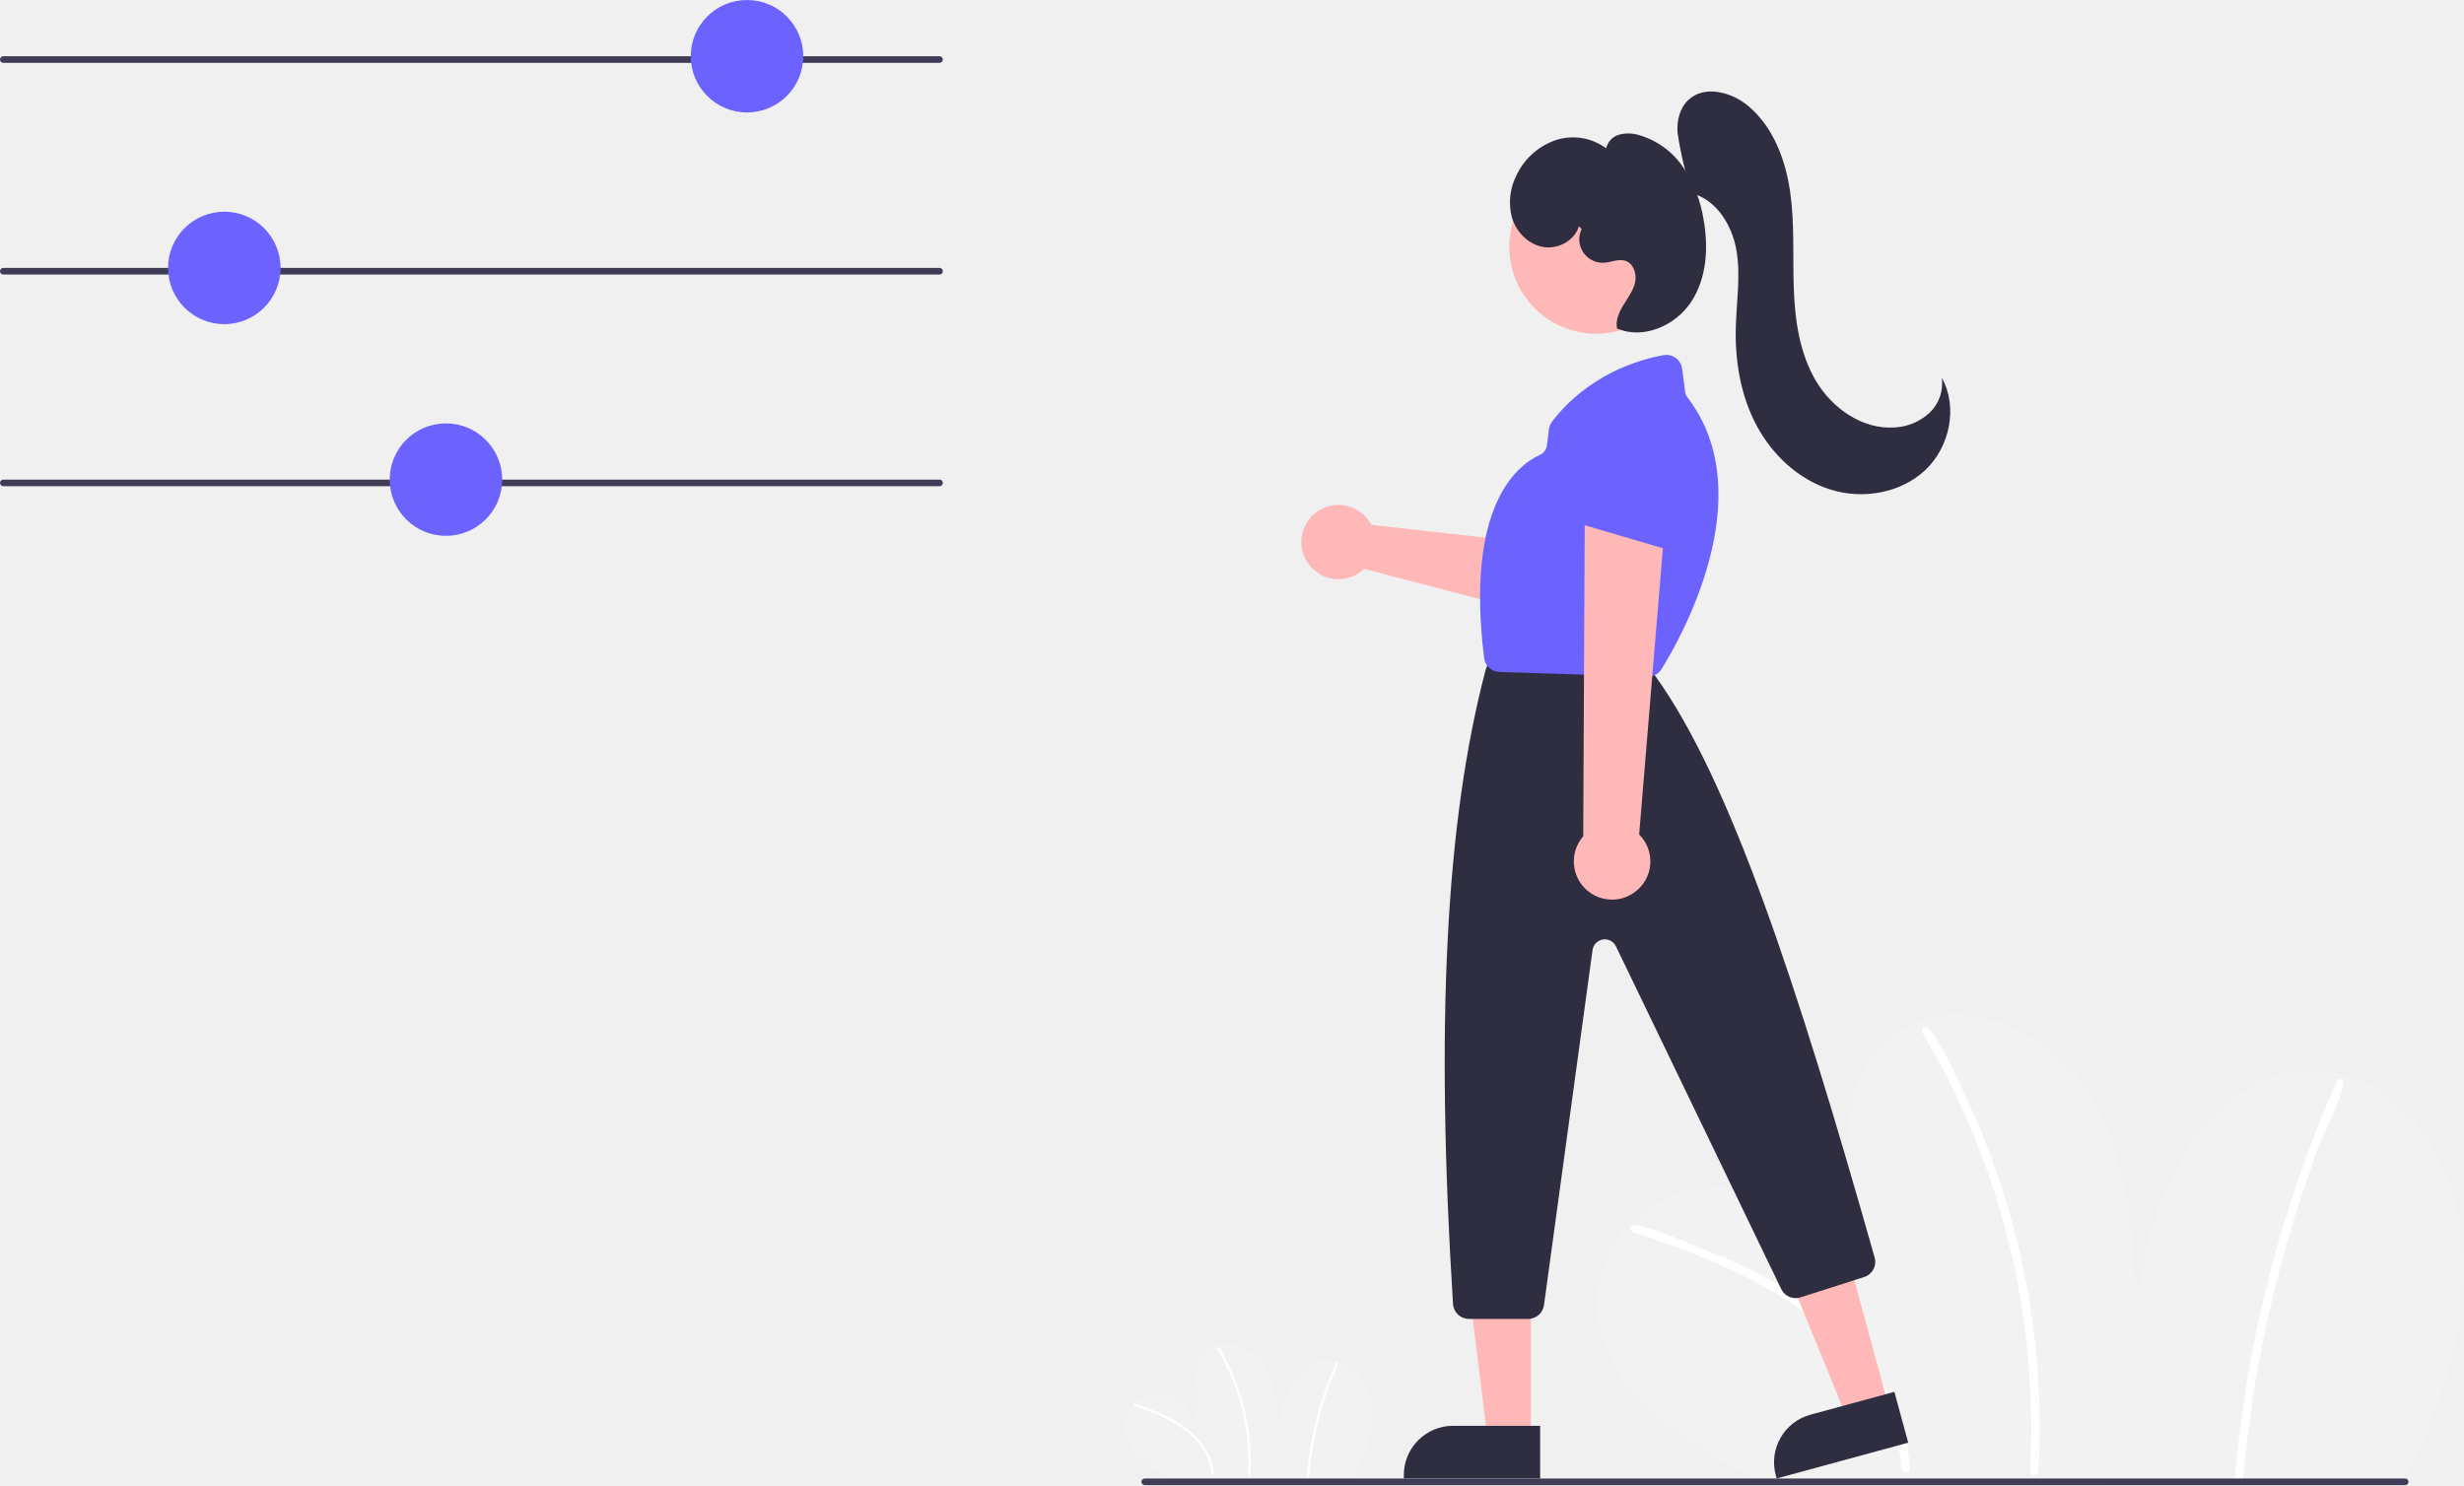
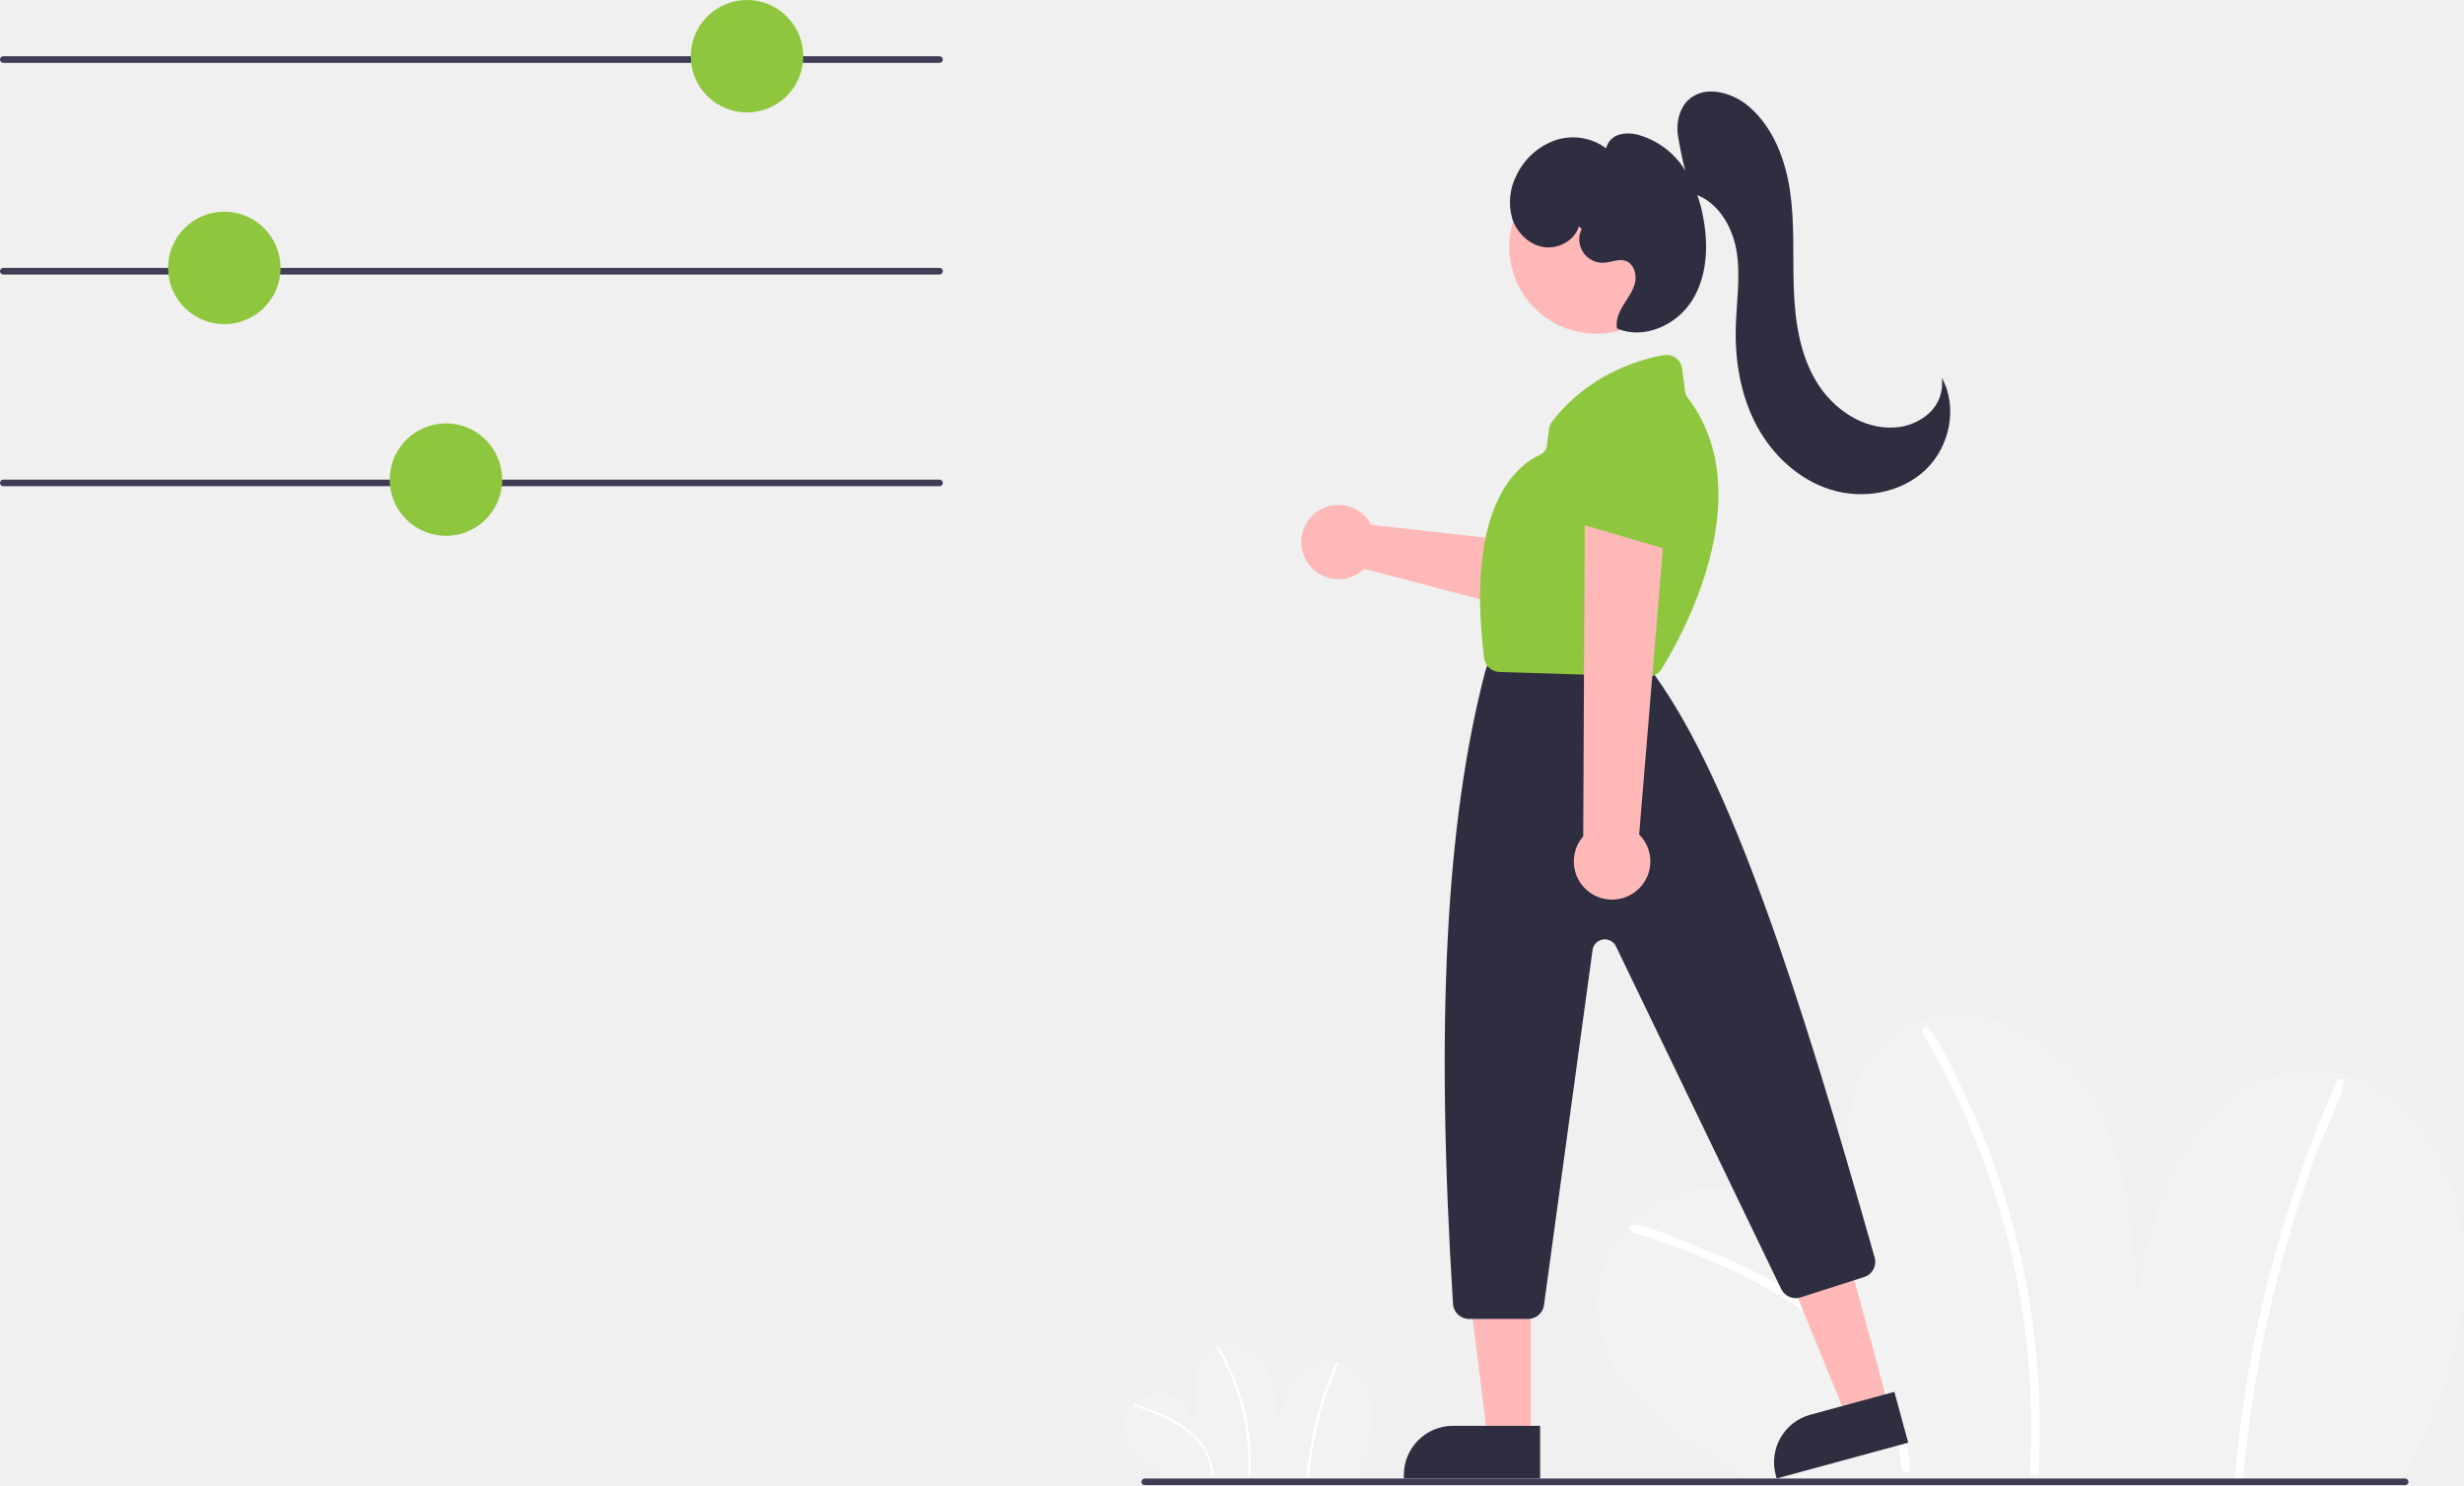
<svg xmlns="http://www.w3.org/2000/svg" data-name="Layer 1" width="744.799" height="449.141" viewBox="0 0 744.799 449.141">
  <path d="M952.84,674.57c68.234-120.696-62.641-182.51-79.486-55.057-.853-16.448-1.757-33.161-7.221-48.698-8.297-32.232-53.385-55.589-74.92-22.961-11.384,20.217,3.713,48.577-9.379,67.734-8.258-48.215-78.263-36.904-70.892,11.473,5.534,23.242,30.09,36.767,49.691,47.282Z" transform="translate(-227.6004 -225.4295)" fill="#f2f2f2" />
  <path d="M720.97,597.857c34.637,11.239,77.922,30.17,81.433,71.55.101,1.64,2.668,1.652,2.567-.001-.898-14.611-8.018-27.982-17.878-38.557-10.81-11.594-24.819-19.512-39.283-25.656C744.982,604.54,715.546,590.614,720.97,597.857Z" transform="translate(-227.6004 -225.4295)" fill="#fff" />
  <path d="M808.478,537.334A233.055,233.055,0,0,1,841.218,670.24c-.095,1.65,2.472,1.645,2.567,0a235.892,235.892,0,0,0-19.043-106.847c-1.636-3.012-14.833-34.728-16.264-26.059Z" transform="translate(-227.6004 -225.4295)" fill="#fff" />
  <path d="M934.095,552.077a374.884,374.884,0,0,0-30.951,119.956c-.144,1.645,2.424,1.636,2.567,0a372.914,372.914,0,0,1,20.54-93.567c-.03-3.361,14.763-30.642,7.845-26.389Z" transform="translate(-227.6004 -225.4295)" fill="#fff" />
  <path d="M636.801,672.495c19.533-34.55-17.932-52.245-22.754-15.761-.244-4.708-.503-9.493-2.067-13.94-2.375-9.227-15.282-15.913-21.446-6.573-3.259,5.787,1.063,13.906-2.685,19.39-2.364-13.802-22.404-10.564-20.293,3.284,1.584,6.653,8.613,10.525,14.224,13.535Z" transform="translate(-227.6004 -225.4295)" fill="#f2f2f2" />
  <path d="M570.425,650.535c9.915,3.217,22.306,8.637,23.311,20.482.029.47.764.473.735-0a18.063,18.063,0,0,0-5.118-11.037,32.37,32.37,0,0,0-11.245-7.344C577.299,652.448,568.873,648.461,570.425,650.535Z" transform="translate(-227.6004 -225.4295)" fill="#fff" />
  <path d="M595.475,633.209a66.714,66.714,0,0,1,9.372,38.046c-.027.472.708.471.735,0a67.526,67.526,0,0,0-5.451-30.586c-.468-.862-4.246-9.941-4.656-7.46Z" transform="translate(-227.6004 -225.4295)" fill="#fff" />
  <path d="M631.434,637.43a107.314,107.314,0,0,0-8.86,34.339c-.041.471.694.468.735,0a106.75,106.75,0,0,1,5.88-26.785c-.009-.962,4.226-8.772,2.246-7.554Z" transform="translate(-227.6004 -225.4295)" fill="#fff" />
  <path d="M511.6,244.43h-283a1,1,0,0,1,0-2h283a1,1,0,0,1,0,2Z" transform="translate(-227.6004 -225.4295)" fill="#3f3d56" />
-   <circle cx="225.799" cy="17" r="17" fill="#6c63ff" />
+   <circle cx="225.799" cy="17" r="17" fill="#8ec73d" />
  <path d="M511.6,308.43h-283a1,1,0,0,1,0-2h283a1,1,0,0,1,0,2Z" transform="translate(-227.6004 -225.4295)" fill="#3f3d56" />
-   <circle cx="67.799" cy="81" r="17" fill="#6c63ff" />
+   <circle cx="67.799" cy="81" r="17" fill="#8ec73d" />
  <path d="M511.6,372.43h-283a1,1,0,0,1,0-2h283a1,1,0,0,1,0,2Z" transform="translate(-227.6004 -225.4295)" fill="#3f3d56" />
-   <circle cx="134.799" cy="145" r="17" fill="#6c63ff" />
+   <circle cx="134.799" cy="145" r="17" fill="#8ec73d" />
  <path d="M641.165,382.596a11.259,11.259,0,0,1,.936,1.505l52.707,5.926,7.666-10.357,17.142,9.526-15.09,25.157-64.573-16.947a11.225,11.225,0,1,1,1.212-14.812Z" transform="translate(-227.6004 -225.4295)" fill="#ffb8b8" />
-   <path d="M715.87,398.207a4.827,4.827,0,0,1-1.174-.733L693.512,379.629a4.812,4.812,0,0,1-.309-7.077l19.223-19.302a4.787,4.787,0,0,1,6.237-.497l14.537,10.556a4.815,4.815,0,0,1,1.523,5.951L722.147,395.851a4.817,4.817,0,0,1-6.277,2.356Z" transform="translate(-227.6004 -225.4295)" fill="#6c63ff" />
+   <path d="M715.87,398.207a4.827,4.827,0,0,1-1.174-.733L693.512,379.629a4.812,4.812,0,0,1-.309-7.077l19.223-19.302a4.787,4.787,0,0,1,6.237-.497l14.537,10.556a4.815,4.815,0,0,1,1.523,5.951L722.147,395.851a4.817,4.817,0,0,1-6.277,2.356Z" transform="translate(-227.6004 -225.4295)" fill="#8ec73d" />
  <polygon points="570.892 425.157 558.24 428.599 538.942 381.438 557.614 376.358 570.892 425.157" fill="#ffb8b8" />
  <path d="M776.712,651.364H803.032a0,0,0,0,1,0,0v15.921a0,0,0,0,1,0,0H761.825a0,0,0,0,1,0,0v-1.034A14.887,14.887,0,0,1,776.712,651.364Z" transform="matrix(0.96492, -0.26254, 0.26254, 0.96492, -373.2516, 3.11506)" fill="#2f2e41" />
  <polygon points="462.735 434.811 449.624 434.81 443.386 384.237 462.738 384.238 462.735 434.811" fill="#ffb8b8" />
  <path d="M439.224,431.064h26.321a0,0,0,0,1,0,0V446.985a0,0,0,0,1,0,0H424.337a0,0,0,0,1,0,0v-1.034A14.887,14.887,0,0,1,439.224,431.064Z" fill="#2f2e41" />
  <circle cx="710.087" cy="300.062" r="26.267" transform="translate(-231.7967 364.5642) rotate(-45)" fill="#ffb8b8" />
  <path d="M689.533,624.182H671.615a4.827,4.827,0,0,1-4.808-4.516c-5.339-84.875-2.216-145.758,9.828-191.6a5.002,5.002,0,0,1,.195-.59l.96-2.399a4.79,4.79,0,0,1,4.469-3.026H719.104a4.805,4.805,0,0,1,3.654,1.68l5.005,5.839c.098.114.189.23.277.352,22.567,31.47,42.791,92.995,66.214,175.692a4.797,4.797,0,0,1-3.164,5.9l-19.256,6.162a4.839,4.839,0,0,1-5.802-2.494L716.063,511.542a3.743,3.743,0,0,0-7.08,1.119L694.301,620.021A4.831,4.831,0,0,1,689.533,624.182Z" transform="translate(-227.6004 -225.4295)" fill="#2f2e41" />
-   <path d="M725.743,429.998c-.05,0-.101-.001-.151-.002L680.836,428.582a4.797,4.797,0,0,1-4.629-4.229c-5.673-45.925,9.886-58.228,16.84-61.385a3.7,3.7,0,0,0,2.152-2.934l.602-4.814a4.795,4.795,0,0,1,.951-2.337c10.902-14.123,25.788-18.645,33.691-20.083a4.805,4.805,0,0,1,5.616,4.117l.901,6.912a3.808,3.808,0,0,0,.763,1.809c22.736,29.723-2.593,73.609-7.901,82.104h0A4.822,4.822,0,0,1,725.743,429.998Z" transform="translate(-227.6004 -225.4295)" fill="#6c63ff" />
+   <path d="M725.743,429.998c-.05,0-.101-.001-.151-.002L680.836,428.582a4.797,4.797,0,0,1-4.629-4.229c-5.673-45.925,9.886-58.228,16.84-61.385a3.7,3.7,0,0,0,2.152-2.934l.602-4.814a4.795,4.795,0,0,1,.951-2.337c10.902-14.123,25.788-18.645,33.691-20.083a4.805,4.805,0,0,1,5.616,4.117l.901,6.912a3.808,3.808,0,0,0,.763,1.809c22.736,29.723-2.593,73.609-7.901,82.104h0A4.822,4.822,0,0,1,725.743,429.998Z" transform="translate(-227.6004 -225.4295)" fill="#8ec73d" />
  <path d="M721.569,495.274a11.489,11.489,0,0,0,1.504-17.553l8.313-100.393L706.634,380.733l-.471,97.541a11.551,11.551,0,0,0,15.405,17Z" transform="translate(-227.6004 -225.4295)" fill="#ffb8b8" />
-   <path d="M733.004,391.784a4.827,4.827,0,0,1-1.369-.198L705.062,383.77a4.812,4.812,0,0,1-3.13-6.354l9.834-25.404a4.787,4.787,0,0,1,5.511-2.964l17.555,3.816a4.815,4.815,0,0,1,3.788,4.836l-.817,29.402a4.817,4.817,0,0,1-4.799,4.682Z" transform="translate(-227.6004 -225.4295)" fill="#6c63ff" />
+   <path d="M733.004,391.784a4.827,4.827,0,0,1-1.369-.198L705.062,383.77a4.812,4.812,0,0,1-3.13-6.354l9.834-25.404a4.787,4.787,0,0,1,5.511-2.964l17.555,3.816a4.815,4.815,0,0,1,3.788,4.836l-.817,29.402a4.817,4.817,0,0,1-4.799,4.682Z" transform="translate(-227.6004 -225.4295)" fill="#8ec73d" />
  <path d="M954.616,674.43h-381a1,1,0,0,1,0-2h381a1,1,0,0,1,0,2Z" transform="translate(-227.6004 -225.4295)" fill="#3f3d56" />
  <path d="M738.988,283.726a108.933,108.933,0,0,1-4.305-18.145c-.287-3.587.632-7.446,3.244-9.92,4.888-4.631,13.193-2.425,18.305,1.958,7.388,6.334,11.072,16.069,12.465,25.7s.78,19.425,1.115,29.151,1.726,19.726,6.685,28.099,14.159,14.801,23.865,14.088a16.795,16.795,0,0,0,10.514-4.456,12.191,12.191,0,0,0,3.661-10.586c4.96,8.882,2.446,20.921-4.953,27.904s-18.78,8.957-28.507,5.975S763.343,363.037,758.561,354.058s-6.534-19.353-6.28-29.524c.195-7.81,1.523-15.684.203-23.385s-6.139-15.519-13.738-17.332Z" transform="translate(-227.6004 -225.4295)" fill="#2f2e41" />
  <path d="M704.862,293.85c-1.296,4.328-6.251,6.997-10.71,6.265s-8.124-4.403-9.479-8.713a17.938,17.938,0,0,1,1.402-13.151,20.479,20.479,0,0,1,11.717-10.437,16.814,16.814,0,0,1,15.289,2.443,5.623,5.623,0,0,1,3.929-4.109,10.745,10.745,0,0,1,5.897.087,24.296,24.296,0,0,1,13.522,9.837,39.535,39.535,0,0,1,6.129,15.798c1.509,8.469.952,17.722-3.804,24.89s-14.487,11.4-22.381,7.982c-.492-2.516.674-5.05,2.023-7.231s2.948-4.305,3.466-6.816-.475-5.583-2.904-6.404c-2.072-.701-4.282.434-6.465.572a7.084,7.084,0,0,1-6.795-10.207Z" transform="translate(-227.6004 -225.4295)" fill="#2f2e41" />
</svg>
